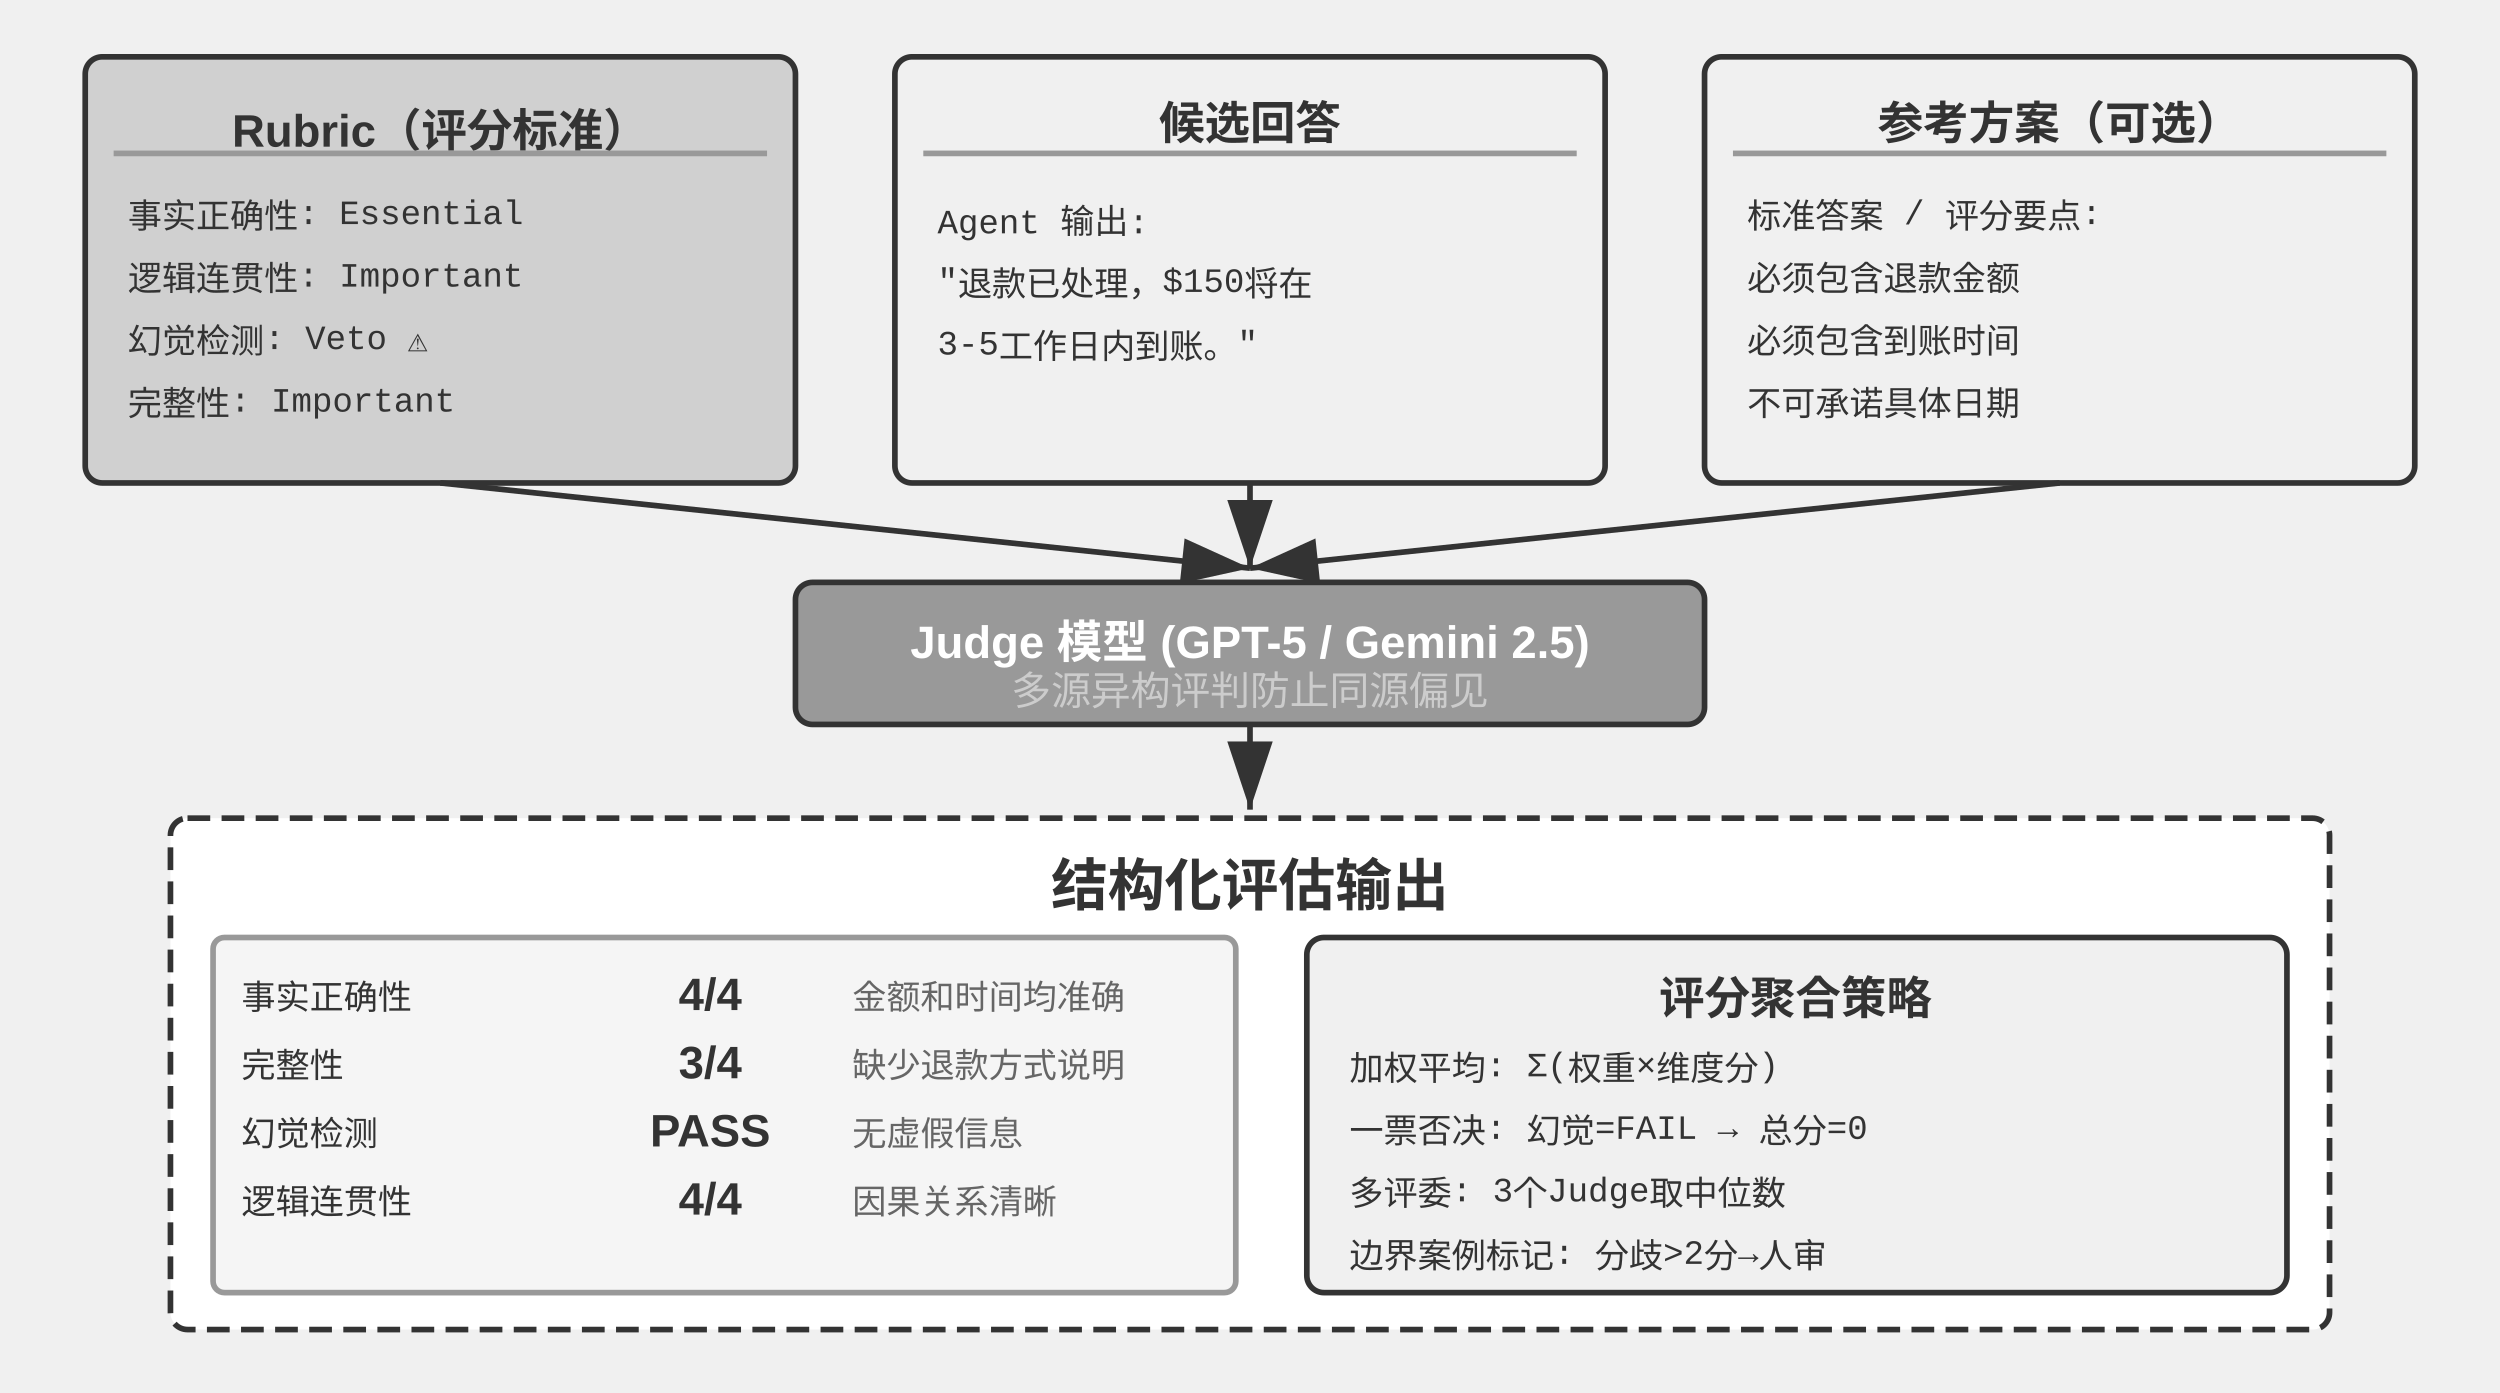
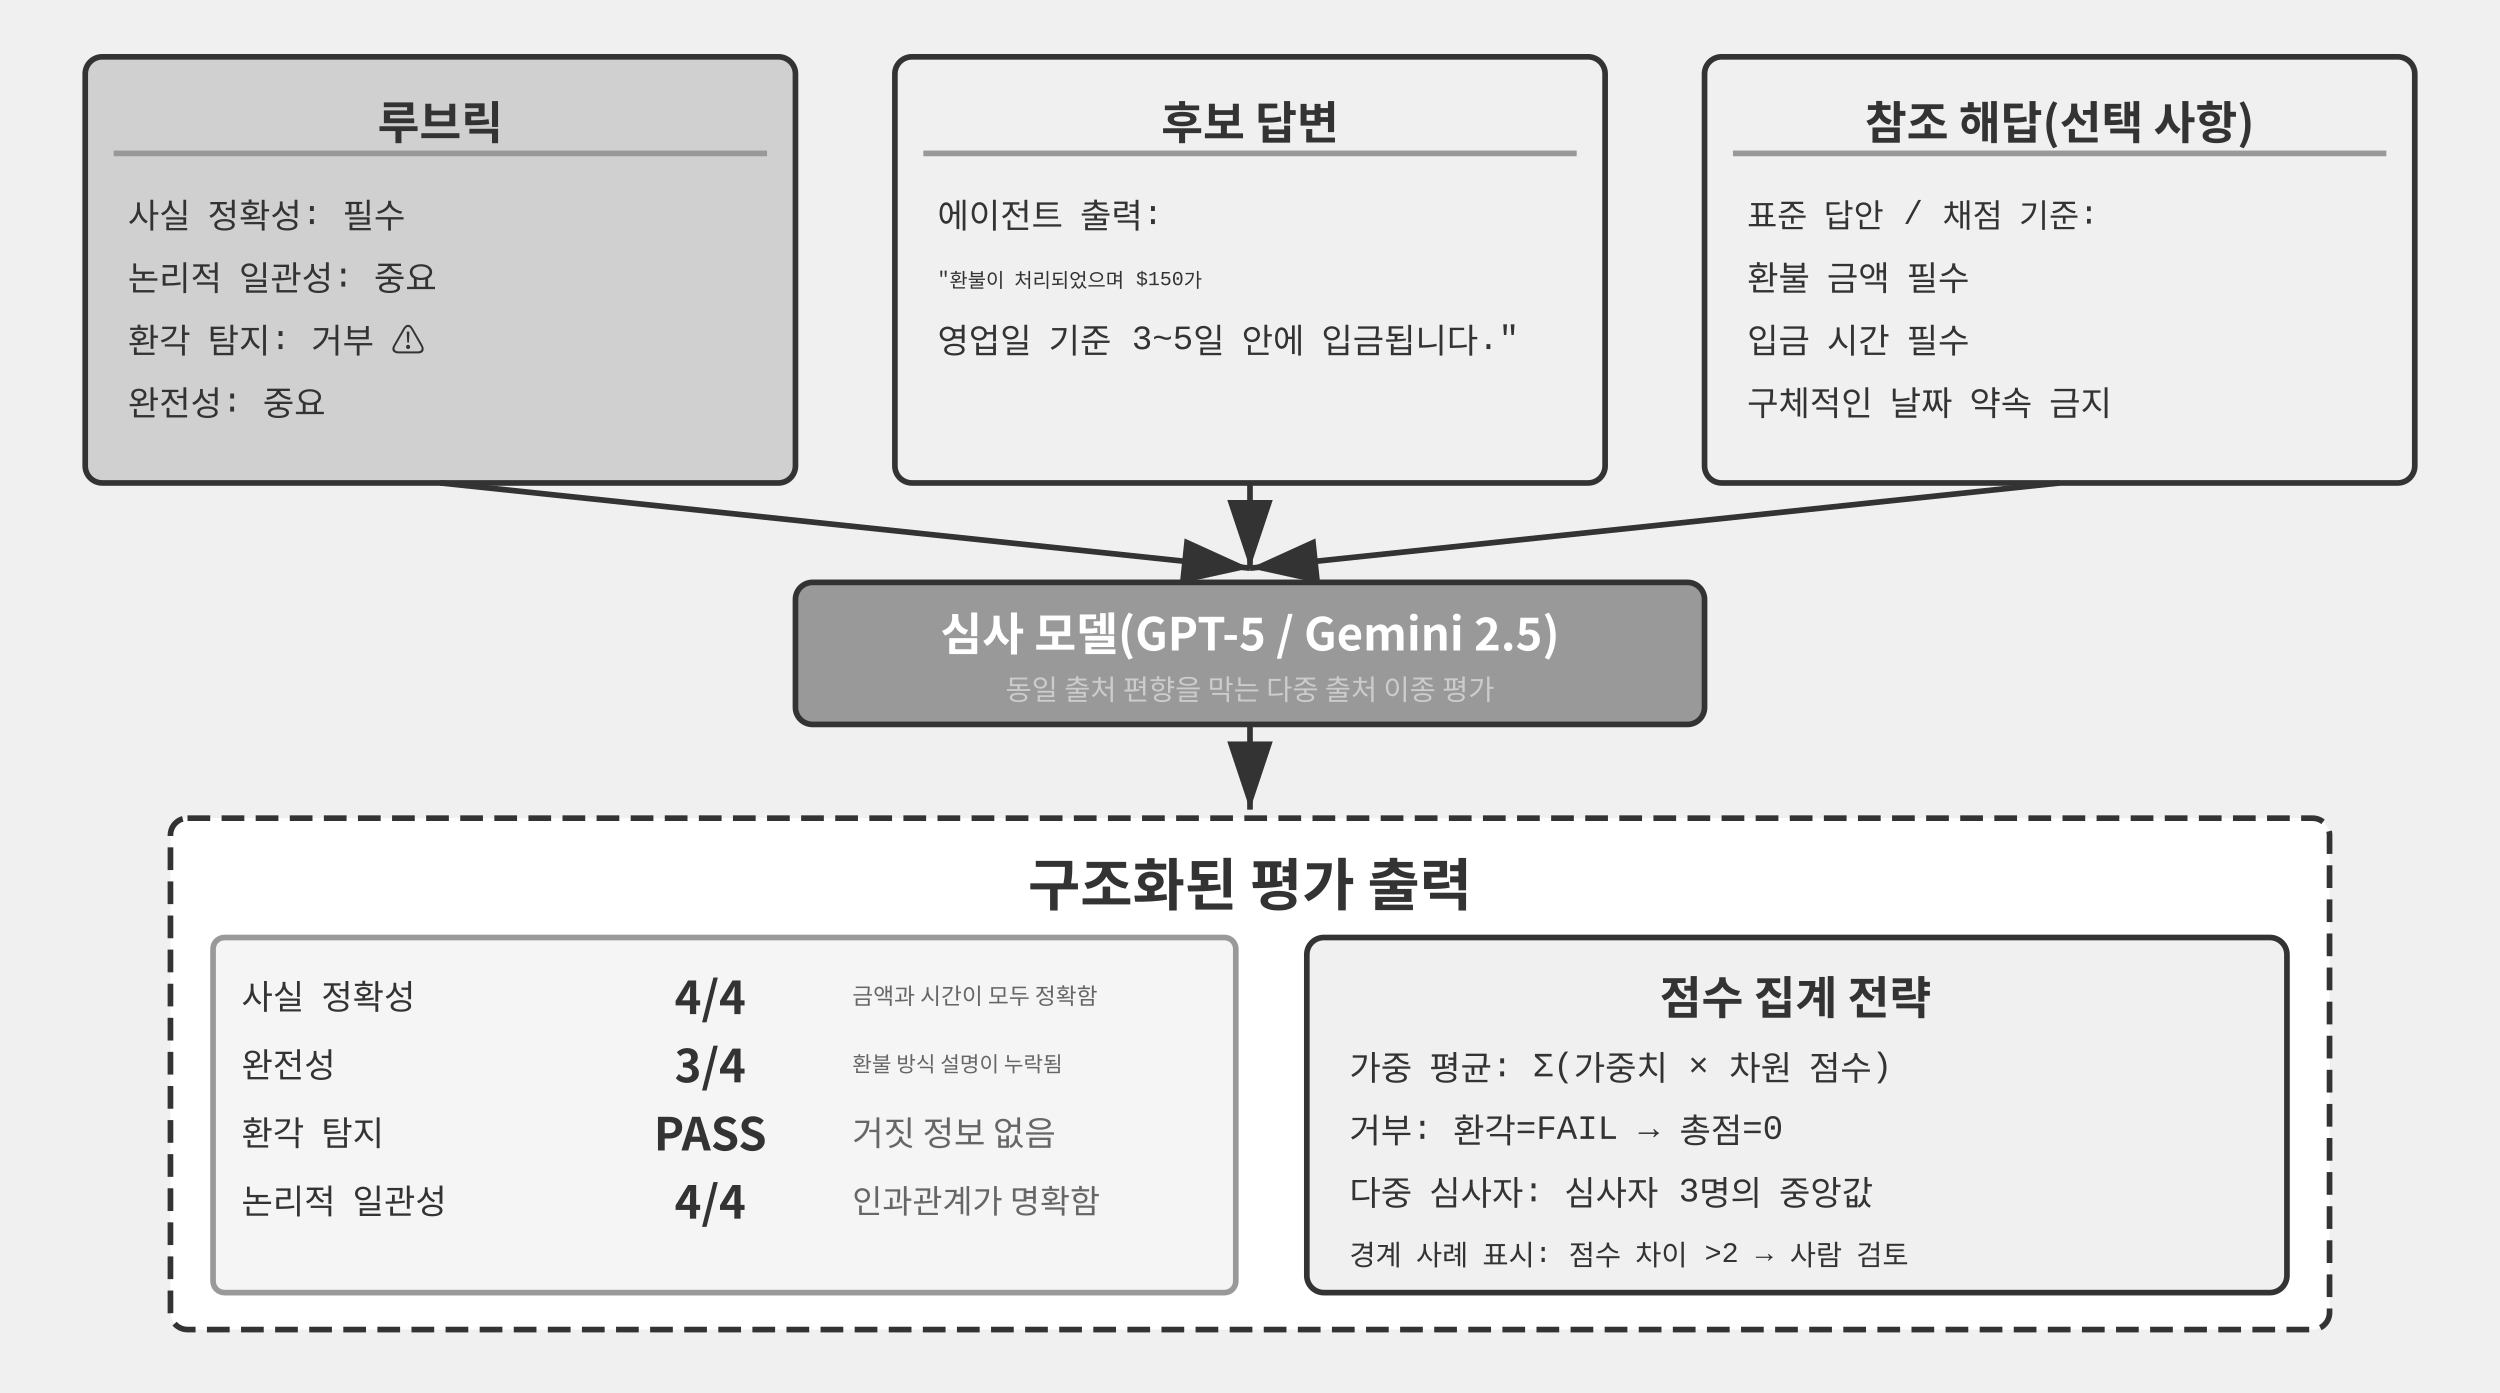
<svg xmlns="http://www.w3.org/2000/svg" viewBox="0 40 880 490" width="880" height="490" style="background:#ffffff">
  <defs>
    <marker id="ah" markerWidth="12" markerHeight="8" refX="12" refY="4" orient="auto">
      <polygon points="0 0, 12 4, 0 8" fill="#333333" />
    </marker>
    <marker id="ah-light" markerWidth="12" markerHeight="8" refX="12" refY="4" orient="auto">
      <polygon points="0 0, 12 4, 0 8" fill="#999999" />
    </marker>
  </defs>
  <rect x="30" y="60" width="250" height="150" rx="6" fill="#d0d0d0" stroke="#333333" stroke-width="2" />
-   <text x="155" y="82" font-family="Arial, 'Helvetica Neue', Helvetica, 'PingFang SC', 'Microsoft YaHei', sans-serif" font-size="16" fill="#333333" text-anchor="middle" dominant-baseline="central" font-weight="bold">Rubric（评分标准）</text>
+   <text x="155" y="82" font-family="'Noto Sans KR', 'Noto Sans CJK KR', 'Apple SD Gothic Neo', Arial, sans-serif" font-size="16" fill="#333333" text-anchor="middle" dominant-baseline="central" font-weight="bold">루브릭</text>
  <line x1="40" y1="94" x2="270" y2="94" stroke="#999999" stroke-width="2" />
-   <text x="45" y="115" font-family="'Courier New', Courier, monospace" font-size="12" fill="#333333" text-anchor="start" dominant-baseline="central">事实正确性: Essential</text>
-   <text x="45" y="137" font-family="'Courier New', Courier, monospace" font-size="12" fill="#333333" text-anchor="start" dominant-baseline="central">逻辑连贯性: Important</text>
-   <text x="45" y="159" font-family="'Courier New', Courier, monospace" font-size="12" fill="#333333" text-anchor="start" dominant-baseline="central">幻觉检测: Veto ⚠</text>
-   <text x="45" y="181" font-family="'Courier New', Courier, monospace" font-size="12" fill="#333333" text-anchor="start" dominant-baseline="central">完整性: Important</text>
+   <text x="45" y="115" font-family="'Courier New', Courier, 'Noto Sans Mono CJK KR', 'Noto Sans CJK KR', 'Apple SD Gothic Neo', monospace" font-size="12" fill="#333333" text-anchor="start" dominant-baseline="central">사실 정확성: 필수</text>
+   <text x="45" y="137" font-family="'Courier New', Courier, 'Noto Sans Mono CJK KR', 'Noto Sans CJK KR', 'Apple SD Gothic Neo', monospace" font-size="12" fill="#333333" text-anchor="start" dominant-baseline="central">논리적 일관성: 중요</text>
+   <text x="45" y="159" font-family="'Courier New', Courier, 'Noto Sans Mono CJK KR', 'Noto Sans CJK KR', 'Apple SD Gothic Neo', monospace" font-size="12" fill="#333333" text-anchor="start" dominant-baseline="central">환각 탐지: 거부 ⚠</text>
+   <text x="45" y="181" font-family="'Courier New', Courier, 'Noto Sans Mono CJK KR', 'Noto Sans CJK KR', 'Apple SD Gothic Neo', monospace" font-size="12" fill="#333333" text-anchor="start" dominant-baseline="central">완전성: 중요</text>
  <rect x="315" y="60" width="250" height="150" rx="6" fill="#f0f0f0" stroke="#333333" stroke-width="2" />
-   <text x="440" y="82" font-family="Arial, 'Helvetica Neue', Helvetica, 'PingFang SC', 'Microsoft YaHei', sans-serif" font-size="16" fill="#333333" text-anchor="middle" dominant-baseline="central" font-weight="bold">候选回答</text>
+   <text x="440" y="82" font-family="'Noto Sans KR', 'Noto Sans CJK KR', 'Apple SD Gothic Neo', Arial, sans-serif" font-size="16" fill="#333333" text-anchor="middle" dominant-baseline="central" font-weight="bold">후보 답변</text>
  <line x1="325" y1="94" x2="555" y2="94" stroke="#999999" stroke-width="2" />
-   <text x="330" y="115" font-family="'Courier New', Courier, monospace" font-size="12" fill="#333333" text-anchor="start" dominant-baseline="central">Agent 输出:</text>
-   <text x="330" y="137" font-family="'Courier New', Courier, monospace" font-size="12" fill="#333333" text-anchor="start" dominant-baseline="central">"退款已处理，$150将在</text>
-   <text x="330" y="159" font-family="'Courier New', Courier, monospace" font-size="12" fill="#333333" text-anchor="start" dominant-baseline="central"> 3-5工作日内到账。"</text>
-   <text x="330" y="181" font-family="'Courier New', Courier, monospace" font-size="12" fill="#333333" text-anchor="start" dominant-baseline="central" />
+   <text x="330" y="115" font-family="'Courier New', Courier, 'Noto Sans Mono CJK KR', 'Noto Sans CJK KR', 'Apple SD Gothic Neo', monospace" font-size="12" fill="#333333" text-anchor="start" dominant-baseline="central">에이전트 출력:</text>
+   <text x="330" y="137" font-family="'Courier New', Courier, 'Noto Sans Mono CJK KR', 'Noto Sans CJK KR', 'Apple SD Gothic Neo', monospace" font-size="7" fill="#333333" text-anchor="start" dominant-baseline="central">"환불이 처리되었으며 $150가</text>
+   <text x="330" y="159" font-family="'Courier New', Courier, 'Noto Sans Mono CJK KR', 'Noto Sans CJK KR', 'Apple SD Gothic Neo', monospace" font-size="12" fill="#333333" text-anchor="start" dominant-baseline="central"> 영업일 기준 3~5일 안에 입금됩니다."</text>
+   <text x="330" y="181" font-family="'Courier New', Courier, 'Noto Sans Mono CJK KR', 'Noto Sans CJK KR', 'Apple SD Gothic Neo', monospace" font-size="12" fill="#333333" text-anchor="start" dominant-baseline="central" />
  <rect x="600" y="60" width="250" height="150" rx="6" fill="#f0f0f0" stroke="#333333" stroke-width="2" />
-   <text x="725" y="82" font-family="Arial, 'Helvetica Neue', Helvetica, 'PingFang SC', 'Microsoft YaHei', sans-serif" font-size="16" fill="#333333" text-anchor="middle" dominant-baseline="central" font-weight="bold">参考方案（可选）</text>
+   <text x="725" y="82" font-family="'Noto Sans KR', 'Noto Sans CJK KR', 'Apple SD Gothic Neo', Arial, sans-serif" font-size="16" fill="#333333" text-anchor="middle" dominant-baseline="central" font-weight="bold">참조 해답(선택 사항)</text>
  <line x1="610" y1="94" x2="840" y2="94" stroke="#999999" stroke-width="2" />
-   <text x="615" y="115" font-family="'Courier New', Courier, monospace" font-size="12" fill="#333333" text-anchor="start" dominant-baseline="central">标准答案 / 评分要点:</text>
-   <text x="615" y="137" font-family="'Courier New', Courier, monospace" font-size="12" fill="#333333" text-anchor="start" dominant-baseline="central">必须包含退款金额</text>
-   <text x="615" y="159" font-family="'Courier New', Courier, monospace" font-size="12" fill="#333333" text-anchor="start" dominant-baseline="central">必须包含到账时间</text>
-   <text x="615" y="181" font-family="'Courier New', Courier, monospace" font-size="12" fill="#333333" text-anchor="start" dominant-baseline="central">不可承诺具体日期</text>
+   <text x="615" y="115" font-family="'Courier New', Courier, 'Noto Sans Mono CJK KR', 'Noto Sans CJK KR', 'Apple SD Gothic Neo', monospace" font-size="11.5" fill="#333333" text-anchor="start" dominant-baseline="central">표준 답안 / 채점 기준:</text>
+   <text x="615" y="137" font-family="'Courier New', Courier, 'Noto Sans Mono CJK KR', 'Noto Sans CJK KR', 'Apple SD Gothic Neo', monospace" font-size="12" fill="#333333" text-anchor="start" dominant-baseline="central">환불 금액 필수</text>
+   <text x="615" y="159" font-family="'Courier New', Courier, 'Noto Sans Mono CJK KR', 'Noto Sans CJK KR', 'Apple SD Gothic Neo', monospace" font-size="12" fill="#333333" text-anchor="start" dominant-baseline="central">입금 시간 필수</text>
+   <text x="615" y="181" font-family="'Courier New', Courier, 'Noto Sans Mono CJK KR', 'Noto Sans CJK KR', 'Apple SD Gothic Neo', monospace" font-size="12" fill="#333333" text-anchor="start" dominant-baseline="central">구체적인 날짜 약속 금지</text>
  <line x1="155" y1="210" x2="440" y2="240" stroke="#333333" stroke-width="2" marker-end="url(#ah)" />
  <line x1="440" y1="210" x2="440" y2="240" stroke="#333333" stroke-width="2" marker-end="url(#ah)" />
  <line x1="725" y1="210" x2="440" y2="240" stroke="#333333" stroke-width="2" marker-end="url(#ah)" />
  <rect x="280" y="245" width="320" height="50" rx="6" fill="#999999" stroke="#333333" stroke-width="2" />
-   <text x="440" y="262" font-family="Arial, 'Helvetica Neue', Helvetica, 'PingFang SC', 'Microsoft YaHei', sans-serif" font-size="16" fill="#ffffff" text-anchor="middle" dominant-baseline="central" font-weight="bold">Judge 模型 (GPT-5 / Gemini 2.5)</text>
-   <text x="440" y="282" font-family="Arial, 'Helvetica Neue', Helvetica, 'PingFang SC', 'Microsoft YaHei', sans-serif" font-size="14" fill="#cccccc" text-anchor="middle" dominant-baseline="central" font-weight="normal">多源异构评判防止同源偏见</text>
+   <text x="440" y="262" font-family="'Noto Sans KR', 'Noto Sans CJK KR', 'Apple SD Gothic Neo', Arial, sans-serif" font-size="16" fill="#ffffff" text-anchor="middle" dominant-baseline="central" font-weight="bold">심사 모델(GPT-5 / Gemini 2.5)</text>
+   <text x="440" y="282" font-family="'Noto Sans KR', 'Noto Sans CJK KR', 'Apple SD Gothic Neo', Arial, sans-serif" font-size="10" fill="#cccccc" text-anchor="middle" dominant-baseline="central" font-weight="normal">동일 출처 편향을 막는 다중 출처 이종 평가</text>
  <line x1="440" y1="295" x2="440" y2="325" stroke="#333333" stroke-width="2" marker-end="url(#ah)" />
  <rect x="60" y="328" width="760" height="180" rx="6" fill="#ffffff" stroke="#333333" stroke-width="2" stroke-dasharray="8,4" />
-   <text x="440" y="350" font-family="Arial, 'Helvetica Neue', Helvetica, 'PingFang SC', 'Microsoft YaHei', sans-serif" font-size="20" fill="#333333" text-anchor="middle" dominant-baseline="central" font-weight="bold">结构化评估输出</text>
+   <text x="440" y="350" font-family="'Noto Sans KR', 'Noto Sans CJK KR', 'Apple SD Gothic Neo', Arial, sans-serif" font-size="20" fill="#333333" text-anchor="middle" dominant-baseline="central" font-weight="bold">구조화된 평가 출력</text>
  <rect x="75" y="370" width="360" height="125" rx="4" fill="#f5f5f5" stroke="#999999" stroke-width="2" />
-   <text x="85" y="390" font-family="'Courier New', Courier, monospace" font-size="12" fill="#333333" text-anchor="start" dominant-baseline="central">事实正确性   </text>
-   <text x="250" y="390" font-family="Arial, 'Helvetica Neue', Helvetica, 'PingFang SC', 'Microsoft YaHei', sans-serif" font-size="16" fill="#333333" text-anchor="middle" dominant-baseline="central" font-weight="bold">4/4</text>
-   <text x="300" y="390" font-family="Arial, 'Helvetica Neue', Helvetica, 'PingFang SC', 'Microsoft YaHei', sans-serif" font-size="12" fill="#666666" text-anchor="start" dominant-baseline="central" font-weight="normal">金额和时间均准确</text>
-   <text x="85" y="414" font-family="'Courier New', Courier, monospace" font-size="12" fill="#333333" text-anchor="start" dominant-baseline="central">完整性     </text>
-   <text x="250" y="414" font-family="Arial, 'Helvetica Neue', Helvetica, 'PingFang SC', 'Microsoft YaHei', sans-serif" font-size="16" fill="#333333" text-anchor="middle" dominant-baseline="central" font-weight="bold">3/4</text>
-   <text x="300" y="414" font-family="Arial, 'Helvetica Neue', Helvetica, 'PingFang SC', 'Microsoft YaHei', sans-serif" font-size="12" fill="#666666" text-anchor="start" dominant-baseline="central" font-weight="normal">缺少退款方式说明</text>
-   <text x="85" y="438" font-family="'Courier New', Courier, monospace" font-size="12" fill="#333333" text-anchor="start" dominant-baseline="central">幻觉检测    </text>
-   <text x="250" y="438" font-family="Arial, 'Helvetica Neue', Helvetica, 'PingFang SC', 'Microsoft YaHei', sans-serif" font-size="16" fill="#333333" text-anchor="middle" dominant-baseline="central" font-weight="bold">PASS</text>
-   <text x="300" y="438" font-family="Arial, 'Helvetica Neue', Helvetica, 'PingFang SC', 'Microsoft YaHei', sans-serif" font-size="12" fill="#666666" text-anchor="start" dominant-baseline="central" font-weight="normal">无虚假信息</text>
-   <text x="85" y="462" font-family="'Courier New', Courier, monospace" font-size="12" fill="#333333" text-anchor="start" dominant-baseline="central">逻辑连贯性   </text>
-   <text x="250" y="462" font-family="Arial, 'Helvetica Neue', Helvetica, 'PingFang SC', 'Microsoft YaHei', sans-serif" font-size="16" fill="#333333" text-anchor="middle" dominant-baseline="central" font-weight="bold">4/4</text>
-   <text x="300" y="462" font-family="Arial, 'Helvetica Neue', Helvetica, 'PingFang SC', 'Microsoft YaHei', sans-serif" font-size="12" fill="#666666" text-anchor="start" dominant-baseline="central" font-weight="normal">因果关系清晰</text>
+   <text x="85" y="390" font-family="'Courier New', Courier, 'Noto Sans Mono CJK KR', 'Noto Sans CJK KR', 'Apple SD Gothic Neo', monospace" font-size="12" fill="#333333" text-anchor="start" dominant-baseline="central">사실 정확성   </text>
+   <text x="250" y="390" font-family="'Noto Sans KR', 'Noto Sans CJK KR', 'Apple SD Gothic Neo', Arial, sans-serif" font-size="16" fill="#333333" text-anchor="middle" dominant-baseline="central" font-weight="bold">4/4</text>
+   <text x="300" y="390" font-family="'Noto Sans KR', 'Noto Sans CJK KR', 'Apple SD Gothic Neo', Arial, sans-serif" font-size="8" fill="#666666" text-anchor="start" dominant-baseline="central" font-weight="normal">금액과 시간이 모두 정확함</text>
+   <text x="85" y="414" font-family="'Courier New', Courier, 'Noto Sans Mono CJK KR', 'Noto Sans CJK KR', 'Apple SD Gothic Neo', monospace" font-size="12" fill="#333333" text-anchor="start" dominant-baseline="central">완전성     </text>
+   <text x="250" y="414" font-family="'Noto Sans KR', 'Noto Sans CJK KR', 'Apple SD Gothic Neo', Arial, sans-serif" font-size="16" fill="#333333" text-anchor="middle" dominant-baseline="central" font-weight="bold">3/4</text>
+   <text x="300" y="414" font-family="'Noto Sans KR', 'Noto Sans CJK KR', 'Apple SD Gothic Neo', Arial, sans-serif" font-size="7.5" fill="#666666" text-anchor="start" dominant-baseline="central" font-weight="normal">환불 방식 설명이 누락됨</text>
+   <text x="85" y="438" font-family="'Courier New', Courier, 'Noto Sans Mono CJK KR', 'Noto Sans CJK KR', 'Apple SD Gothic Neo', monospace" font-size="12" fill="#333333" text-anchor="start" dominant-baseline="central">환각 탐지    </text>
+   <text x="250" y="438" font-family="'Noto Sans KR', 'Noto Sans CJK KR', 'Apple SD Gothic Neo', Arial, sans-serif" font-size="16" fill="#333333" text-anchor="middle" dominant-baseline="central" font-weight="bold">PASS</text>
+   <text x="300" y="438" font-family="'Noto Sans KR', 'Noto Sans CJK KR', 'Apple SD Gothic Neo', Arial, sans-serif" font-size="12" fill="#666666" text-anchor="start" dominant-baseline="central" font-weight="normal">거짓 정보 없음</text>
+   <text x="85" y="462" font-family="'Courier New', Courier, 'Noto Sans Mono CJK KR', 'Noto Sans CJK KR', 'Apple SD Gothic Neo', monospace" font-size="12" fill="#333333" text-anchor="start" dominant-baseline="central">논리적 일관성   </text>
+   <text x="250" y="462" font-family="'Noto Sans KR', 'Noto Sans CJK KR', 'Apple SD Gothic Neo', Arial, sans-serif" font-size="16" fill="#333333" text-anchor="middle" dominant-baseline="central" font-weight="bold">4/4</text>
+   <text x="300" y="462" font-family="'Noto Sans KR', 'Noto Sans CJK KR', 'Apple SD Gothic Neo', Arial, sans-serif" font-size="11.5" fill="#666666" text-anchor="start" dominant-baseline="central" font-weight="normal">인과관계가 명확함</text>
  <rect x="460" y="370" width="345" height="125" rx="6" fill="#f0f0f0" stroke="#333333" stroke-width="2" />
-   <text x="632" y="390" font-family="Arial, 'Helvetica Neue', Helvetica, 'PingFang SC', 'Microsoft YaHei', sans-serif" font-size="16" fill="#333333" text-anchor="middle" dominant-baseline="central" font-weight="bold">评分聚合策略</text>
-   <text x="475" y="415" font-family="'Courier New', Courier, monospace" font-size="12" fill="#333333" text-anchor="start" dominant-baseline="central">加权平均: Σ(权重×维度分)</text>
-   <text x="475" y="437" font-family="'Courier New', Courier, monospace" font-size="12" fill="#333333" text-anchor="start" dominant-baseline="central">一票否决: 幻觉=FAIL → 总分=0</text>
-   <text x="475" y="459" font-family="'Courier New', Courier, monospace" font-size="12" fill="#333333" text-anchor="start" dominant-baseline="central">多评委: 3个Judge取中位数</text>
-   <text x="475" y="481" font-family="'Courier New', Courier, monospace" font-size="12" fill="#333333" text-anchor="start" dominant-baseline="central">边界案例标记: 分歧&gt;2分→人审</text>
+   <text x="632" y="390" font-family="'Noto Sans KR', 'Noto Sans CJK KR', 'Apple SD Gothic Neo', Arial, sans-serif" font-size="16" fill="#333333" text-anchor="middle" dominant-baseline="central" font-weight="bold">점수 집계 전략</text>
+   <text x="475" y="415" font-family="'Courier New', Courier, 'Noto Sans Mono CJK KR', 'Noto Sans CJK KR', 'Apple SD Gothic Neo', monospace" font-size="12" fill="#333333" text-anchor="start" dominant-baseline="central">가중 평균: Σ(가중치 × 차원 점수)</text>
+   <text x="475" y="437" font-family="'Courier New', Courier, 'Noto Sans Mono CJK KR', 'Noto Sans CJK KR', 'Apple SD Gothic Neo', monospace" font-size="12" fill="#333333" text-anchor="start" dominant-baseline="central">거부: 환각=FAIL → 총점=0</text>
+   <text x="475" y="459" font-family="'Courier New', Courier, 'Noto Sans Mono CJK KR', 'Noto Sans CJK KR', 'Apple SD Gothic Neo', monospace" font-size="12" fill="#333333" text-anchor="start" dominant-baseline="central">다중 심사자: 심사자 3명의 중앙값</text>
+   <text x="475" y="481" font-family="'Courier New', Courier, 'Noto Sans Mono CJK KR', 'Noto Sans CJK KR', 'Apple SD Gothic Neo', monospace" font-size="10" fill="#333333" text-anchor="start" dominant-baseline="central">경계 사례 표시: 점수 차이 &gt;2 → 사람 검토</text>
</svg>
